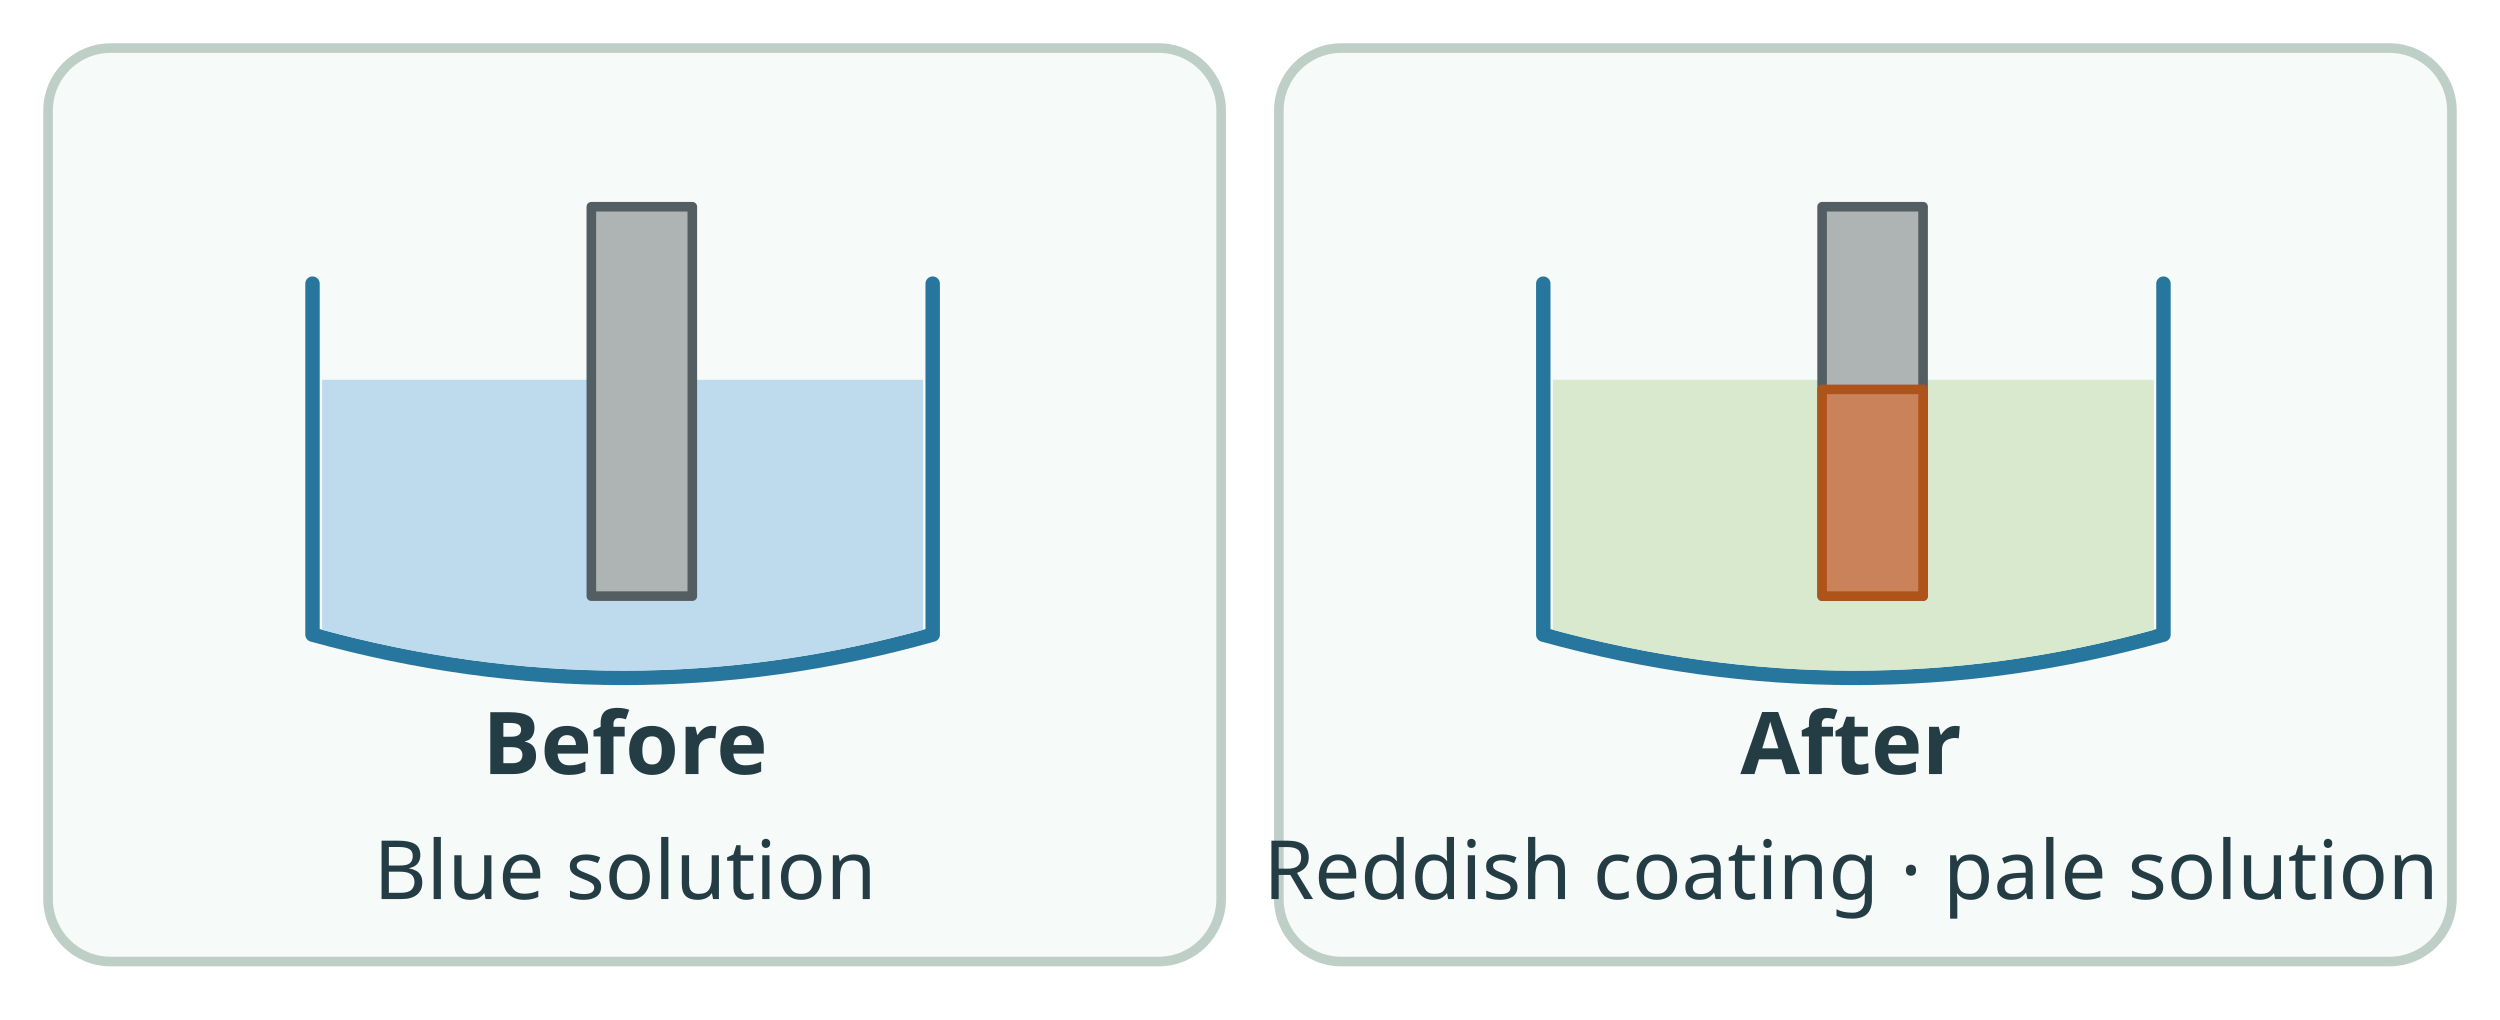
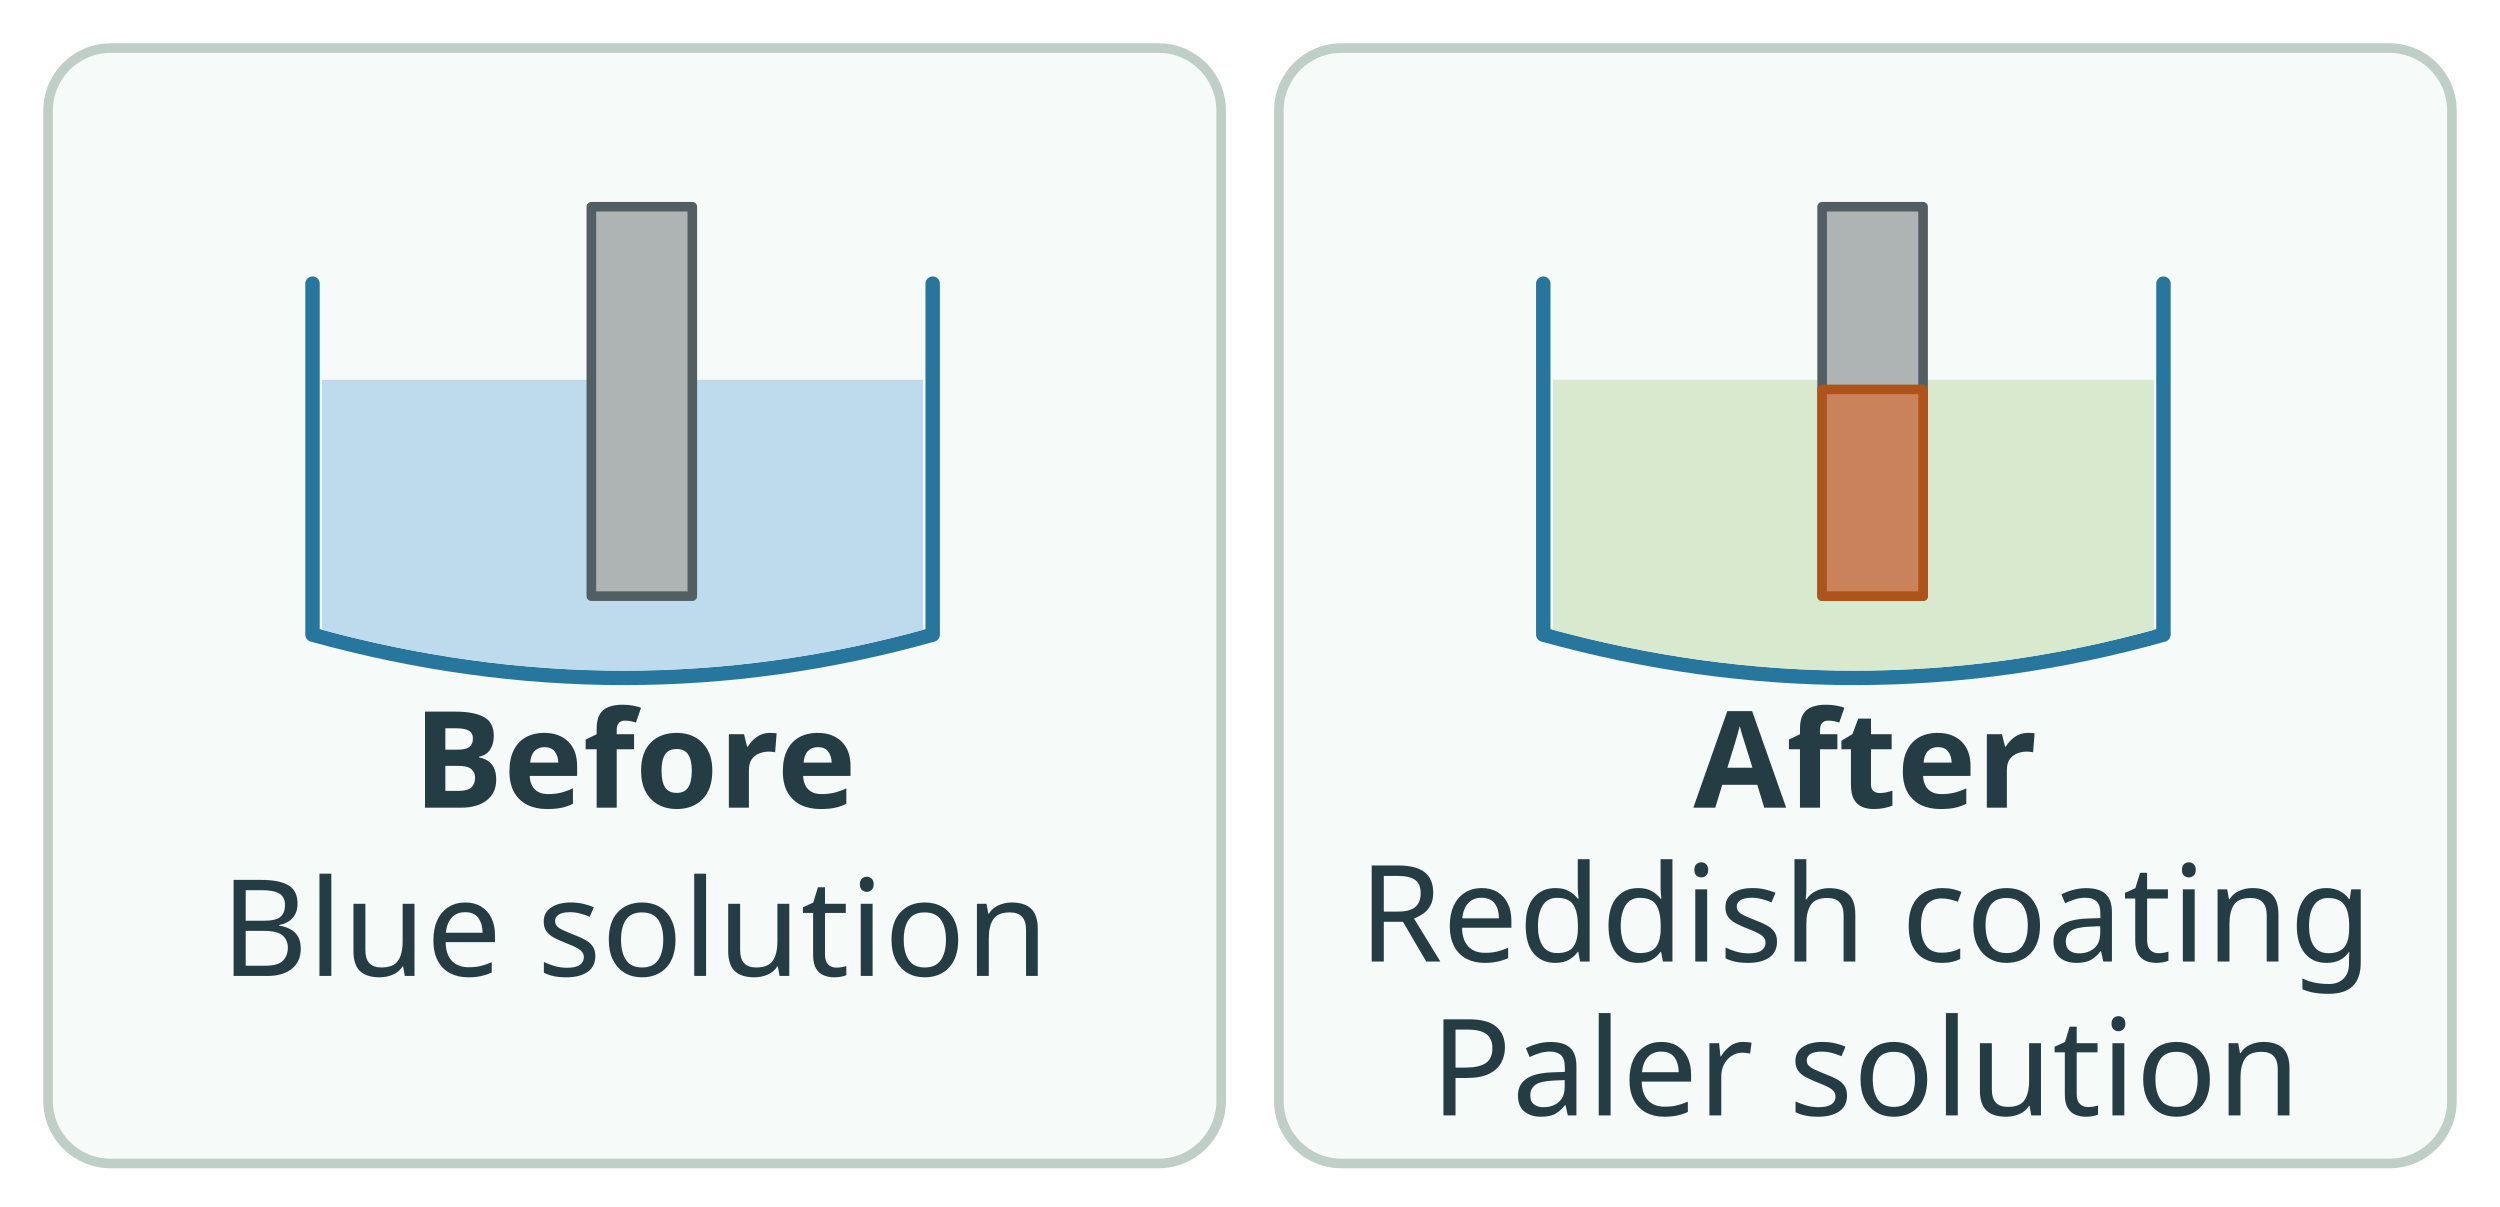
- <svg xmlns="http://www.w3.org/2000/svg" viewBox="0 0 520 212" font-family="system-ui, sans-serif" fill="#243c43" stroke-linecap="round" stroke-linejoin="round">
-   <rect x="10" y="10" width="244" height="190" rx="13" fill="#f6faf8" stroke="#becfc7" stroke-width="2" />
-   <rect x="266" y="10" width="244" height="190" rx="13" fill="#f6faf8" stroke="#becfc7" stroke-width="2" />
+ <svg xmlns="http://www.w3.org/2000/svg" viewBox="0 0 520 251" font-family="system-ui, sans-serif" fill="#243c43" stroke-linecap="round" stroke-linejoin="round">
+   <rect x="10" y="10" width="244" height="232" rx="13" fill="#f6faf8" stroke="#becfc7" stroke-width="2" />
+   <rect x="266" y="10" width="244" height="232" rx="13" fill="#f6faf8" stroke="#becfc7" stroke-width="2" />
  <g transform="translate(10 0)">
    <path d="M55 59V132Q120 150 184 132V59" fill="none" stroke="#26769d" stroke-width="3" />
    <path d="M57 79V131Q120 148 182 131V79Z" fill="#bddbed" stroke="none" stroke-width="0" />
    <path d="M113 43H134V124H113Z" fill="#adb4b3" stroke="#535e63" stroke-width="2" />
  </g>
  <g transform="translate(266 0)">
    <path d="M55 59V132Q120 150 184 132V59" fill="none" stroke="#26769d" stroke-width="3" />
    <path d="M57 79V131Q120 148 182 131V79Z" fill="#d9e9ce" stroke="none" stroke-width="0" />
    <path d="M113 43H134V124H113Z" fill="#adb4b3" stroke="#535e63" stroke-width="2" />
    <path d="M113 81H134V124H113Z" fill="#ca825b" stroke="#ae541b" stroke-width="2" />
  </g>
-   <text x="130" y="161" text-anchor="middle" font-size="18" font-weight="650">Before</text>
-   <text x="385" y="161" text-anchor="middle" font-size="18" font-weight="650">After</text>
-   <text x="130" y="187" text-anchor="middle" font-size="17">Blue solution</text>
-   <text x="385" y="187" text-anchor="middle" font-size="17">Reddish coating · pale solution</text>
+   <g text-anchor="middle" font-size="28">
+     <text x="132" y="168" font-weight="700">Before</text>
+     <text x="388" y="168" font-weight="700">After</text>
+     <text x="132" y="203">Blue solution</text>
+     <text x="388" y="200">Reddish coating<tspan x="388" dy="32">Paler solution</tspan>
+     </text>
+   </g>
</svg>
